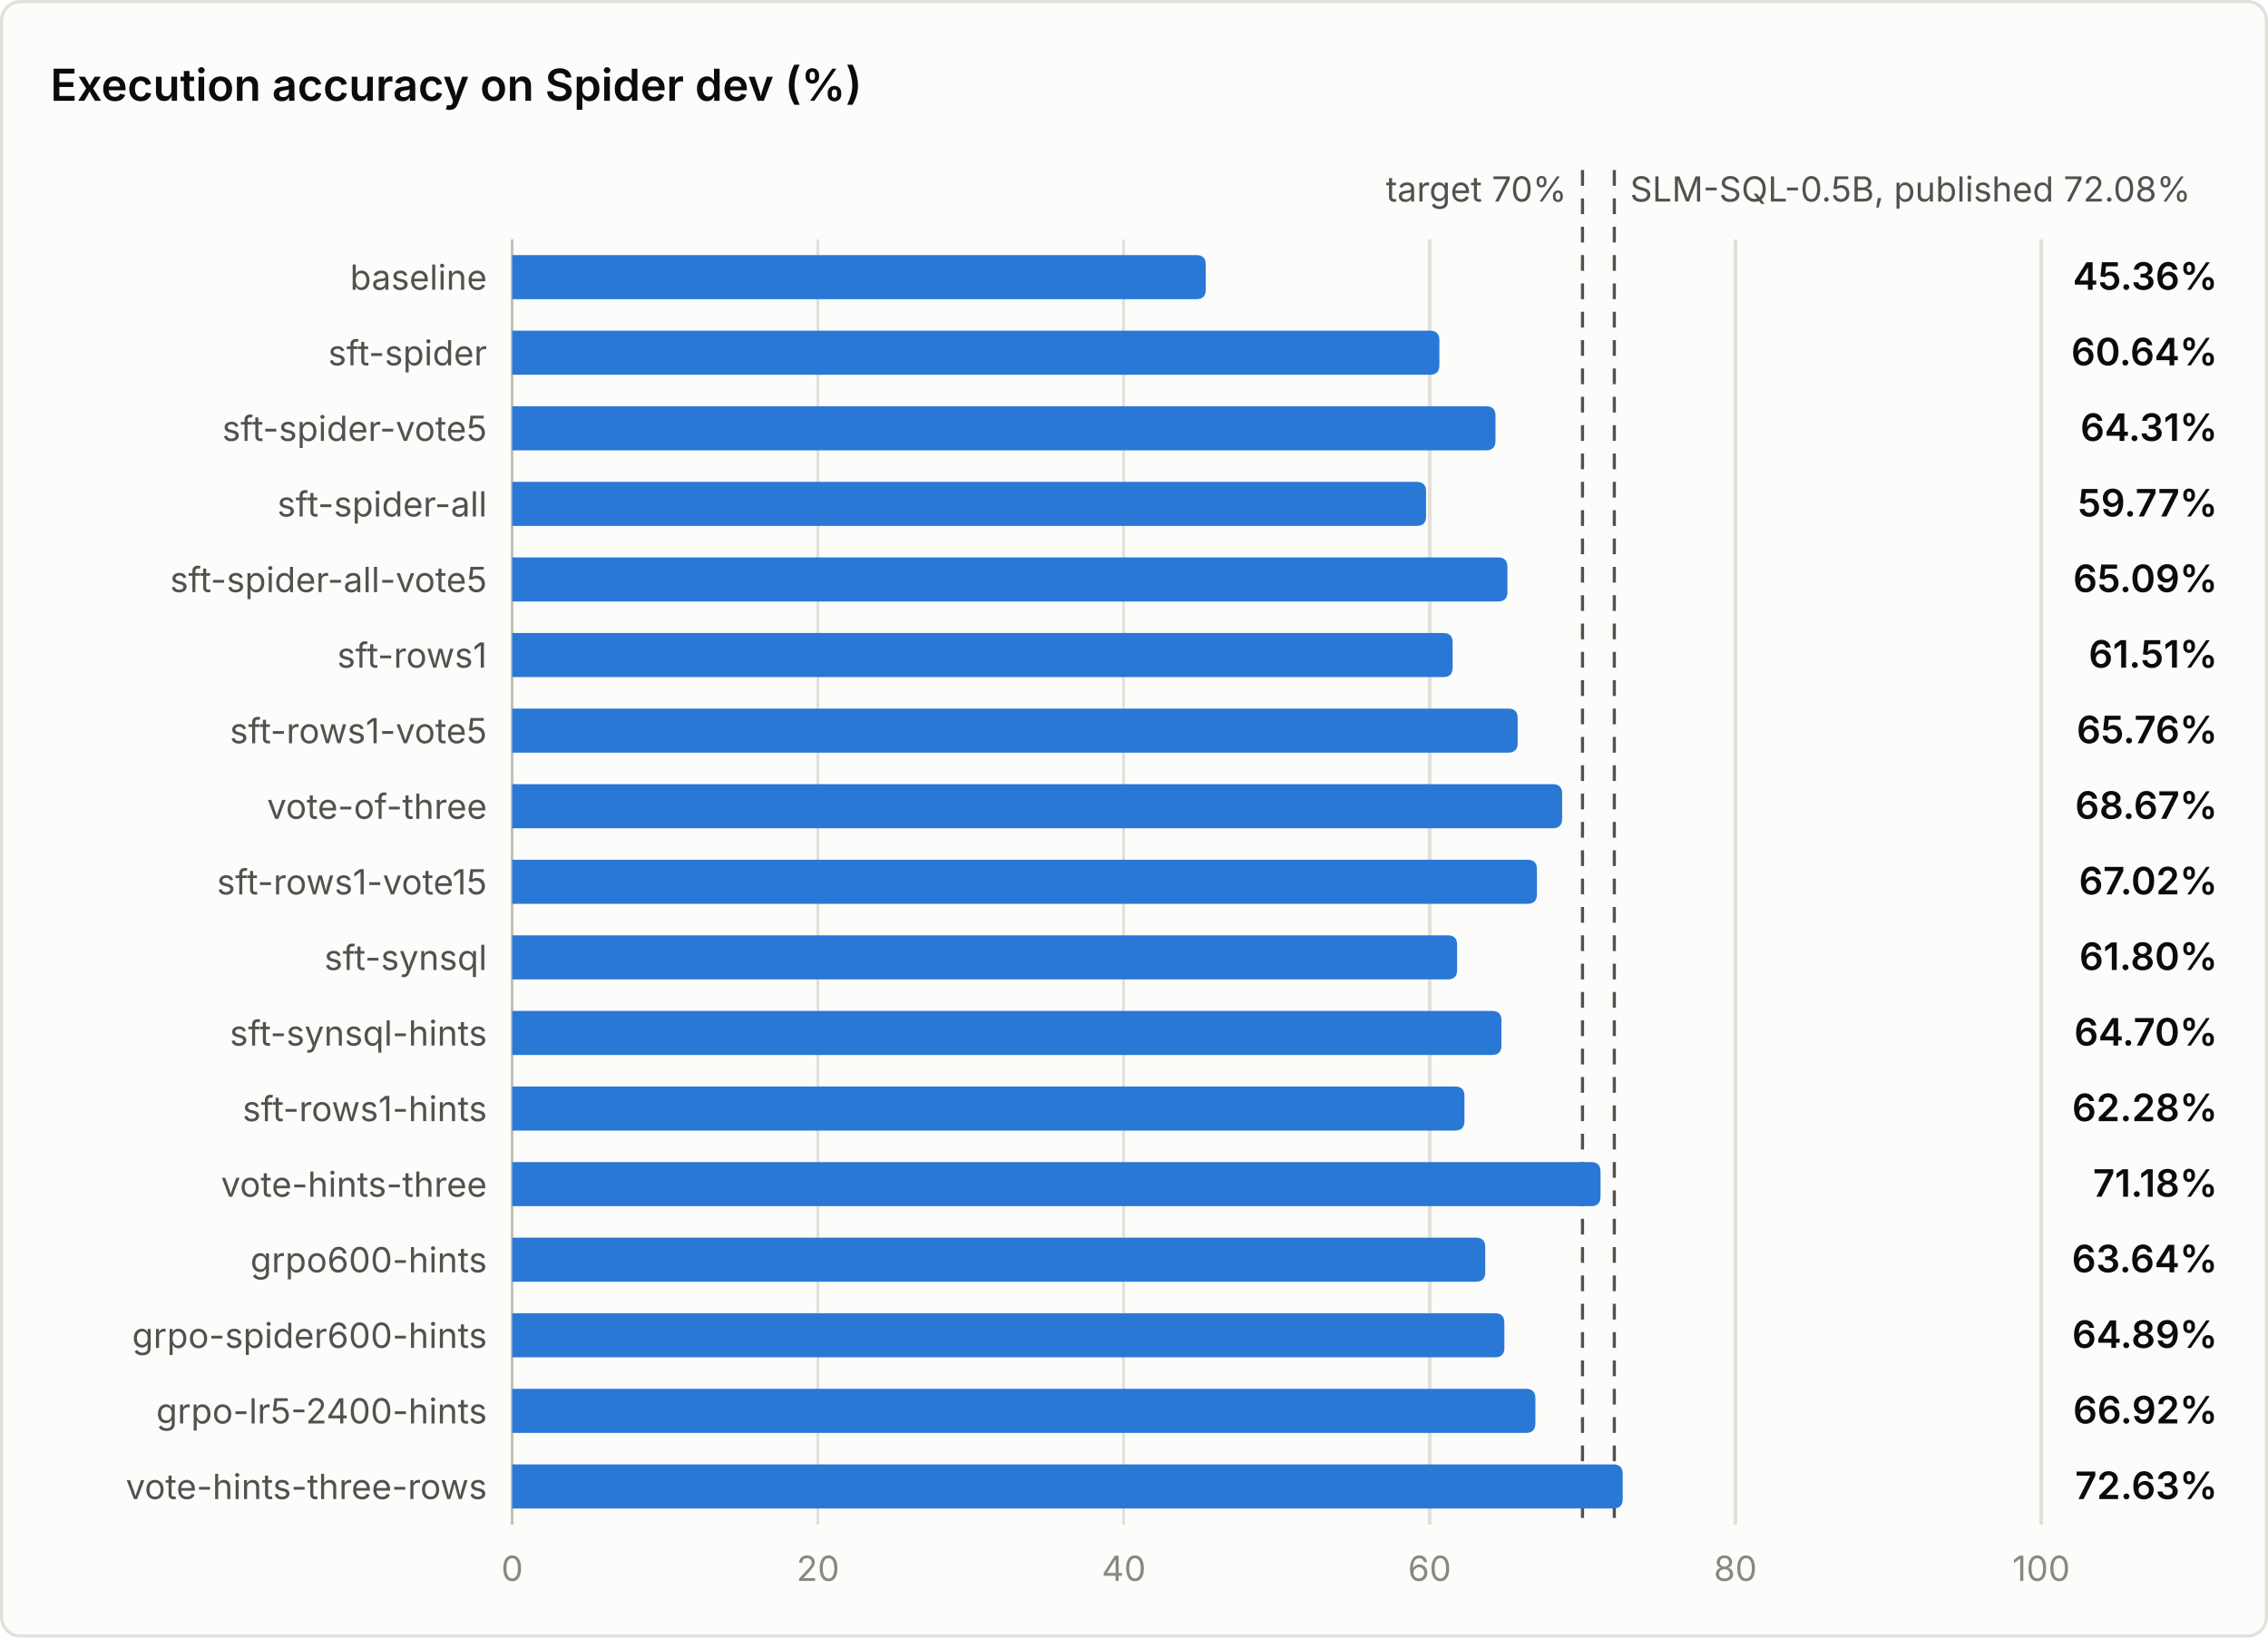
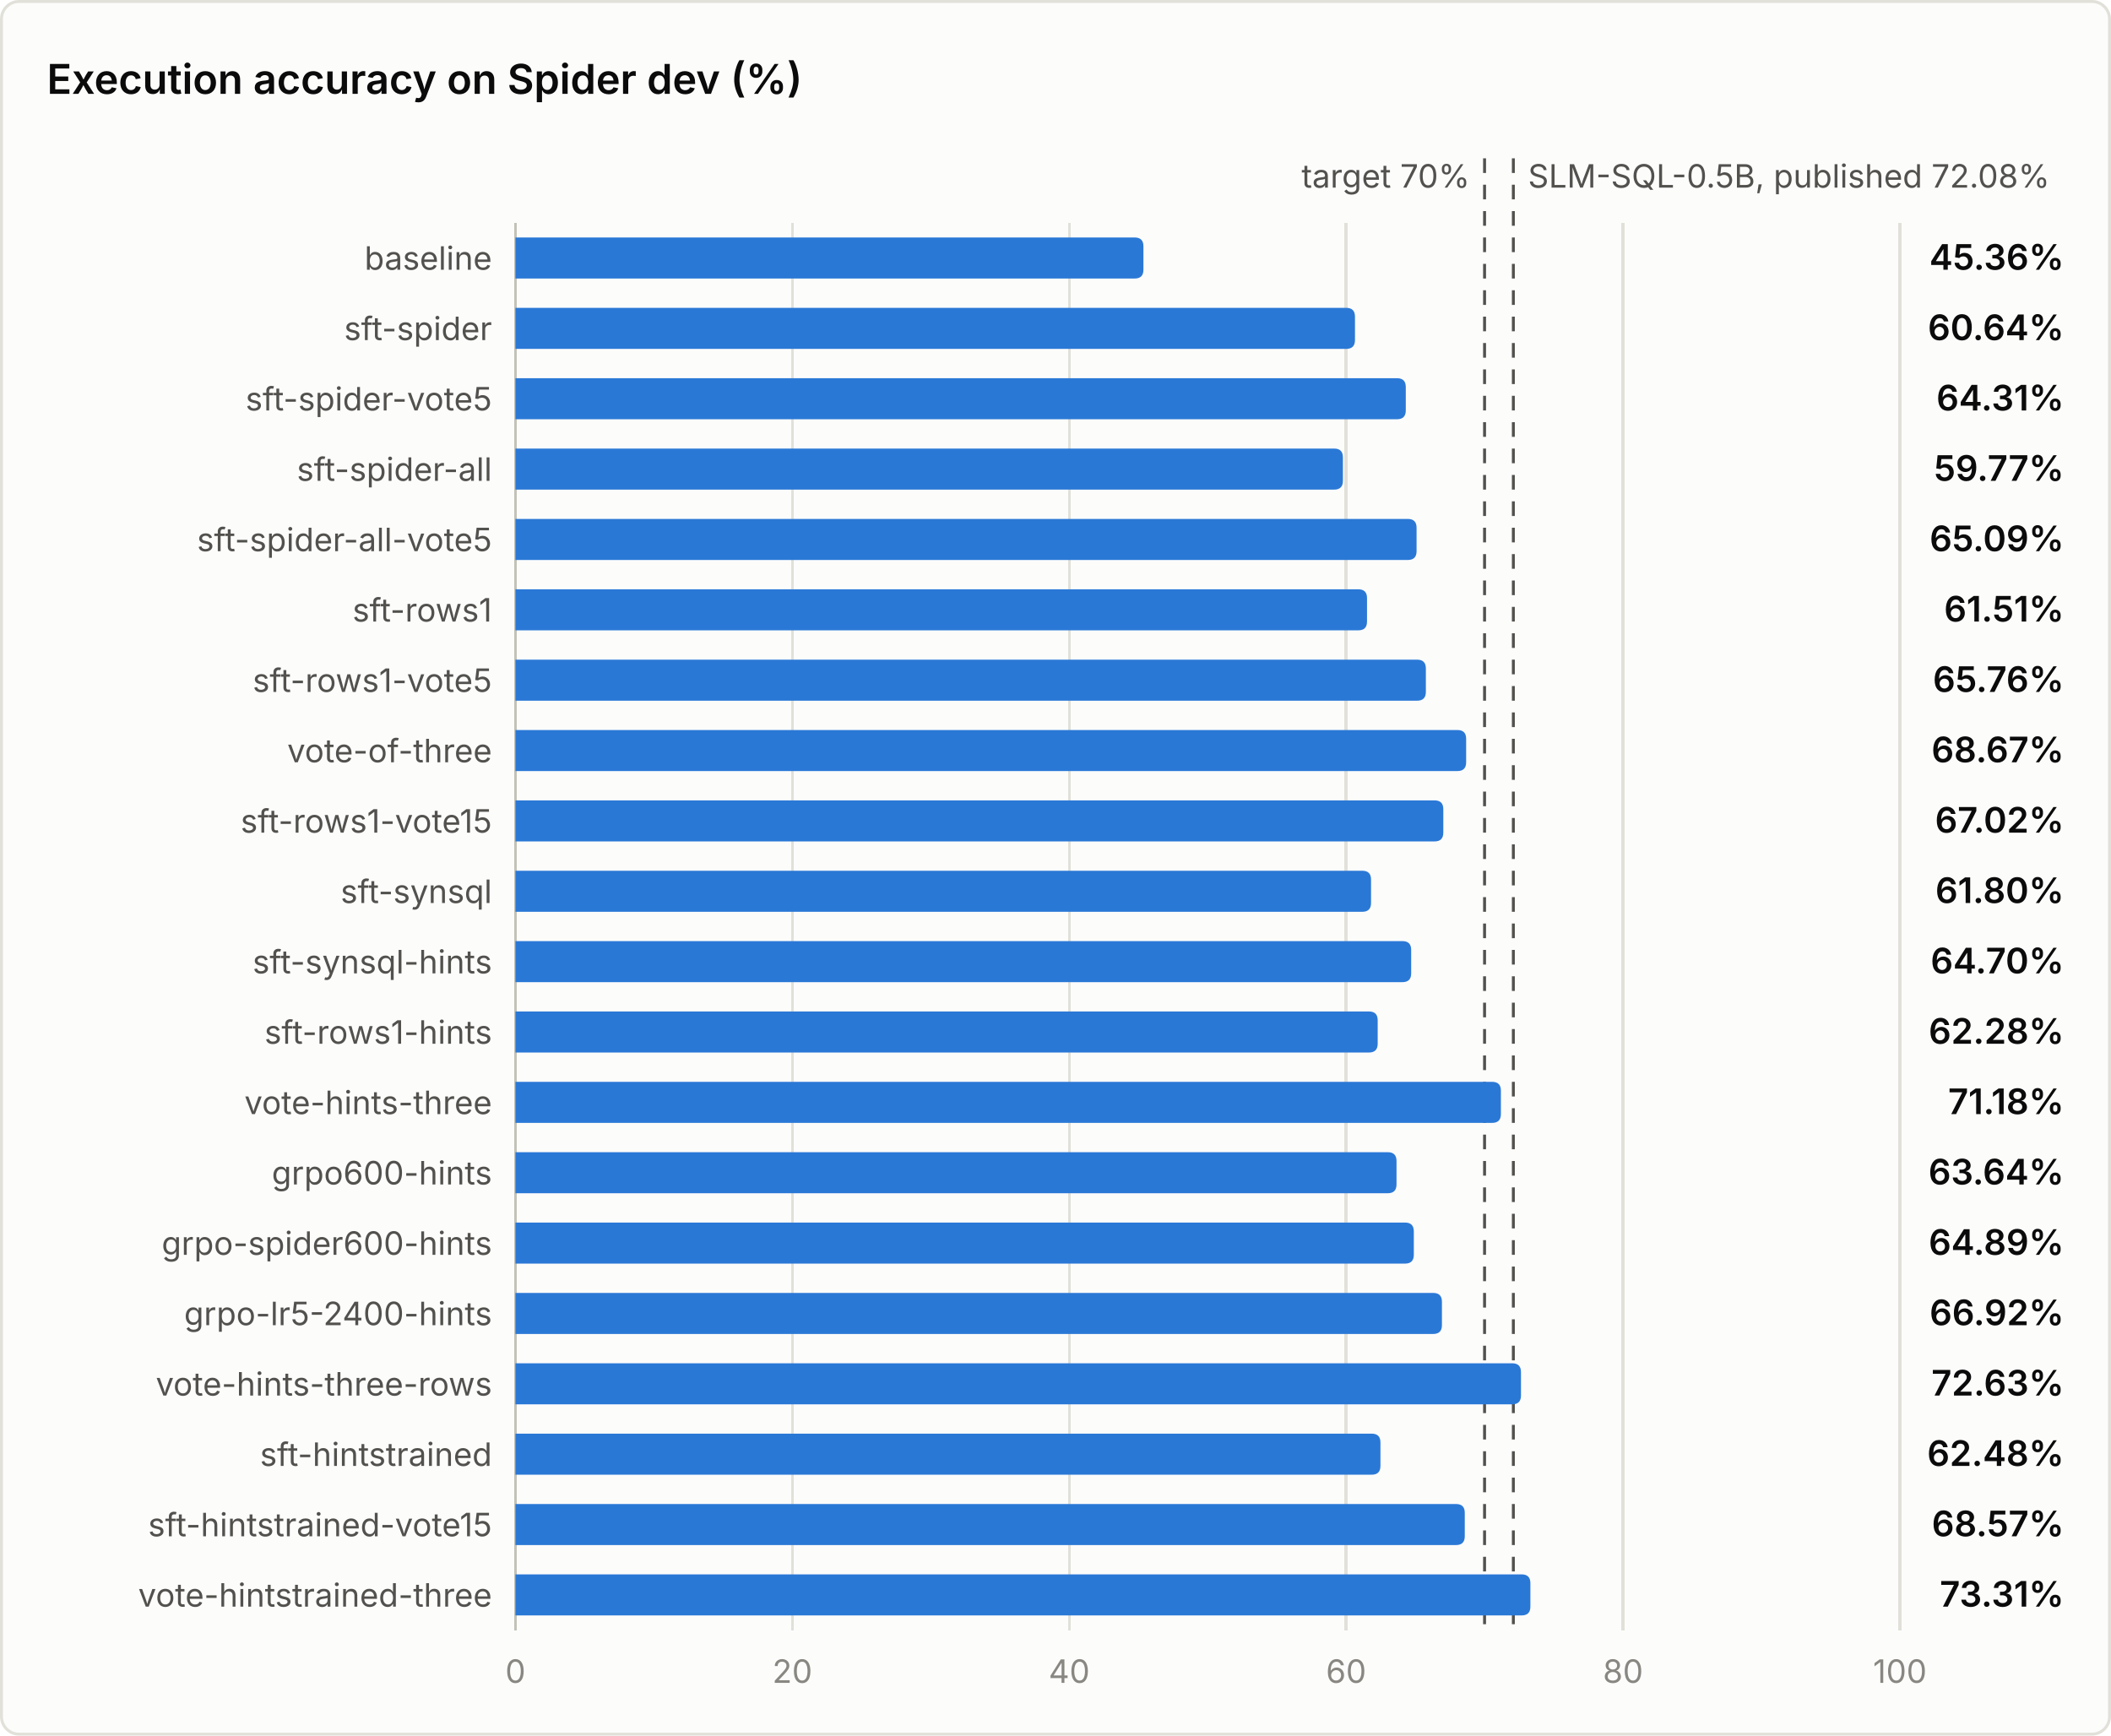
- <svg xmlns="http://www.w3.org/2000/svg" width="720" height="520" viewBox="0 0 720 520" role="img" aria-labelledby="chart-title chart-desc" font-family="system-ui, -apple-system, 'Segoe UI', sans-serif">
-   <rect x="0.5" y="0.5" width="719" height="519" rx="6" fill="#fcfcfb" stroke="#e1e0d9" />
+ <svg xmlns="http://www.w3.org/2000/svg" width="720" height="592" viewBox="0 0 720 592" role="img" aria-labelledby="chart-title chart-desc" font-family="system-ui, -apple-system, 'Segoe UI', sans-serif">
+   <rect x="0.5" y="0.5" width="719" height="591" rx="6" fill="#fcfcfb" stroke="#e1e0d9" />
  <text x="16" y="32" font-size="14" font-weight="600" fill="#0b0b0b">Execution accuracy on Spider dev (%)</text>
  <g font-size="11" fill="#898781" text-anchor="middle" shape-rendering="crispEdges">
-     <line x1="162.60" y1="76" x2="162.60" y2="484" stroke="#c3c2b7" />
-     <text x="162.60" y="502">0</text>
-     <line x1="259.68" y1="76" x2="259.68" y2="484" stroke="#e1e0d9" />
-     <text x="259.68" y="502">20</text>
-     <line x1="356.76" y1="76" x2="356.76" y2="484" stroke="#e1e0d9" />
-     <text x="356.76" y="502">40</text>
-     <line x1="453.84" y1="76" x2="453.84" y2="484" stroke="#e1e0d9" />
-     <text x="453.84" y="502">60</text>
-     <line x1="550.92" y1="76" x2="550.92" y2="484" stroke="#e1e0d9" />
-     <text x="550.92" y="502">80</text>
-     <line x1="648.00" y1="76" x2="648.00" y2="484" stroke="#e1e0d9" />
-     <text x="648.00" y="502">100</text>
+     <line x1="175.80" y1="76" x2="175.80" y2="556" stroke="#c3c2b7" />
+     <text x="175.80" y="574">0</text>
+     <line x1="270.24" y1="76" x2="270.24" y2="556" stroke="#e1e0d9" />
+     <text x="270.24" y="574">20</text>
+     <line x1="364.68" y1="76" x2="364.68" y2="556" stroke="#e1e0d9" />
+     <text x="364.68" y="574">40</text>
+     <line x1="459.12" y1="76" x2="459.12" y2="556" stroke="#e1e0d9" />
+     <text x="459.12" y="574">60</text>
+     <line x1="553.56" y1="76" x2="553.56" y2="556" stroke="#e1e0d9" />
+     <text x="553.56" y="574">80</text>
+     <line x1="648.00" y1="76" x2="648.00" y2="556" stroke="#e1e0d9" />
+     <text x="648.00" y="574">100</text>
  </g>
  <g stroke="#52514e" stroke-dasharray="5 4">
-     <line x1="502.38" y1="54" x2="502.38" y2="484" />
-     <line x1="512.48" y1="54" x2="512.48" y2="484" />
+     <line x1="506.34" y1="54" x2="506.34" y2="556" />
+     <line x1="516.16" y1="54" x2="516.16" y2="556" />
  </g>
  <g font-size="11" fill="#52514e">
-     <text x="497.38" y="64" text-anchor="end">target 70%</text>
-     <text x="517.48" y="64" text-anchor="start">SLM-SQL-0.5B, published 72.08%</text>
+     <text x="501.34" y="64" text-anchor="end">target 70%</text>
+     <text x="521.16" y="64" text-anchor="start">SLM-SQL-0.5B, published 72.08%</text>
  </g>
  <g fill="#2a78d6">
-     <path d="M162.60 81.00 H379.78 Q382.78 81.00 382.78 84.00 V92.00 Q382.78 95.00 379.78 95.00 H162.60 Z" />
-     <path d="M162.60 105.00 H453.95 Q456.95 105.00 456.95 108.00 V116.00 Q456.95 119.00 453.95 119.00 H162.60 Z" />
-     <path d="M162.60 129.00 H471.76 Q474.76 129.00 474.76 132.00 V140.00 Q474.76 143.00 471.76 143.00 H162.60 Z" />
-     <path d="M162.60 153.00 H449.72 Q452.72 153.00 452.72 156.00 V164.00 Q452.72 167.00 449.72 167.00 H162.60 Z" />
-     <path d="M162.60 177.00 H475.55 Q478.55 177.00 478.55 180.00 V188.00 Q478.55 191.00 475.55 191.00 H162.60 Z" />
-     <path d="M162.60 201.00 H458.17 Q461.17 201.00 461.17 204.00 V212.00 Q461.17 215.00 458.17 215.00 H162.60 Z" />
-     <path d="M162.60 225.00 H478.80 Q481.80 225.00 481.80 228.00 V236.00 Q481.80 239.00 478.80 239.00 H162.60 Z" />
-     <path d="M162.60 249.00 H492.92 Q495.92 249.00 495.92 252.00 V260.00 Q495.92 263.00 492.92 263.00 H162.60 Z" />
-     <path d="M162.60 273.00 H484.92 Q487.92 273.00 487.92 276.00 V284.00 Q487.92 287.00 484.92 287.00 H162.60 Z" />
-     <path d="M162.60 297.00 H459.58 Q462.58 297.00 462.58 300.00 V308.00 Q462.58 311.00 459.58 311.00 H162.60 Z" />
-     <path d="M162.60 321.00 H473.65 Q476.65 321.00 476.65 324.00 V332.00 Q476.65 335.00 473.65 335.00 H162.60 Z" />
-     <path d="M162.60 345.00 H461.91 Q464.91 345.00 464.91 348.00 V356.00 Q464.91 359.00 461.91 359.00 H162.60 Z" />
-     <path d="M162.60 369.00 H505.11 Q508.11 369.00 508.11 372.00 V380.00 Q508.11 383.00 505.11 383.00 H162.60 Z" />
-     <path d="M162.60 393.00 H468.51 Q471.51 393.00 471.51 396.00 V404.00 Q471.51 407.00 468.51 407.00 H162.60 Z" />
-     <path d="M162.60 417.00 H474.58 Q477.58 417.00 477.58 420.00 V428.00 Q477.58 431.00 474.58 431.00 H162.60 Z" />
-     <path d="M162.60 441.00 H484.43 Q487.43 441.00 487.43 444.00 V452.00 Q487.43 455.00 484.43 455.00 H162.60 Z" />
-     <path d="M162.60 465.00 H512.15 Q515.15 465.00 515.15 468.00 V476.00 Q515.15 479.00 512.15 479.00 H162.60 Z" />
+     <path d="M175.80 81.00 H386.99 Q389.99 81.00 389.99 84.00 V92.00 Q389.99 95.00 386.99 95.00 H175.80 Z" />
+     <path d="M175.80 105.00 H459.14 Q462.14 105.00 462.14 108.00 V116.00 Q462.14 119.00 459.14 119.00 H175.80 Z" />
+     <path d="M175.80 129.00 H476.47 Q479.47 129.00 479.47 132.00 V140.00 Q479.47 143.00 476.47 143.00 H175.80 Z" />
+     <path d="M175.80 153.00 H455.03 Q458.03 153.00 458.03 156.00 V164.00 Q458.03 167.00 455.03 167.00 H175.80 Z" />
+     <path d="M175.80 177.00 H480.15 Q483.15 177.00 483.15 180.00 V188.00 Q483.15 191.00 480.15 191.00 H175.80 Z" />
+     <path d="M175.80 201.00 H463.25 Q466.25 201.00 466.25 204.00 V212.00 Q466.25 215.00 463.25 215.00 H175.80 Z" />
+     <path d="M175.80 225.00 H483.32 Q486.32 225.00 486.32 228.00 V236.00 Q486.32 239.00 483.32 239.00 H175.80 Z" />
+     <path d="M175.80 249.00 H497.06 Q500.06 249.00 500.06 252.00 V260.00 Q500.06 263.00 497.06 263.00 H175.80 Z" />
+     <path d="M175.80 273.00 H489.27 Q492.27 273.00 492.27 276.00 V284.00 Q492.27 287.00 489.27 287.00 H175.80 Z" />
+     <path d="M175.80 297.00 H464.62 Q467.62 297.00 467.62 300.00 V308.00 Q467.62 311.00 464.62 311.00 H175.80 Z" />
+     <path d="M175.80 321.00 H478.31 Q481.31 321.00 481.31 324.00 V332.00 Q481.31 335.00 478.31 335.00 H175.80 Z" />
+     <path d="M175.80 345.00 H466.89 Q469.89 345.00 469.89 348.00 V356.00 Q469.89 359.00 466.89 359.00 H175.80 Z" />
+     <path d="M175.80 369.00 H508.91 Q511.91 369.00 511.91 372.00 V380.00 Q511.91 383.00 508.91 383.00 H175.80 Z" />
+     <path d="M175.80 393.00 H473.31 Q476.31 393.00 476.31 396.00 V404.00 Q476.31 407.00 473.31 407.00 H175.80 Z" />
+     <path d="M175.80 417.00 H479.21 Q482.21 417.00 482.21 420.00 V428.00 Q482.21 431.00 479.21 431.00 H175.80 Z" />
+     <path d="M175.80 441.00 H488.80 Q491.80 441.00 491.80 444.00 V452.00 Q491.80 455.00 488.80 455.00 H175.80 Z" />
+     <path d="M175.80 465.00 H515.76 Q518.76 465.00 518.76 468.00 V476.00 Q518.76 479.00 515.76 479.00 H175.80 Z" />
+     <path d="M175.80 489.00 H467.83 Q470.83 489.00 470.83 492.00 V500.00 Q470.83 503.00 467.83 503.00 H175.80 Z" />
+     <path d="M175.80 513.00 H496.59 Q499.59 513.00 499.59 516.00 V524.00 Q499.59 527.00 496.59 527.00 H175.80 Z" />
+     <path d="M175.80 537.00 H518.97 Q521.97 537.00 521.97 540.00 V548.00 Q521.97 551.00 518.97 551.00 H175.80 Z" />
  </g>
  <g font-size="11" fill="#52514e" text-anchor="end">
-     <text x="154.60" y="92.00">baseline</text>
-     <text x="154.60" y="116.00">sft-spider</text>
-     <text x="154.60" y="140.00">sft-spider-vote5</text>
-     <text x="154.60" y="164.00">sft-spider-all</text>
-     <text x="154.60" y="188.00">sft-spider-all-vote5</text>
-     <text x="154.60" y="212.00">sft-rows1</text>
-     <text x="154.60" y="236.00">sft-rows1-vote5</text>
-     <text x="154.60" y="260.00">vote-of-three</text>
-     <text x="154.60" y="284.00">sft-rows1-vote15</text>
-     <text x="154.60" y="308.00">sft-synsql</text>
-     <text x="154.60" y="332.00">sft-synsql-hints</text>
-     <text x="154.60" y="356.00">sft-rows1-hints</text>
-     <text x="154.60" y="380.00">vote-hints-three</text>
-     <text x="154.60" y="404.00">grpo600-hints</text>
-     <text x="154.60" y="428.00">grpo-spider600-hints</text>
-     <text x="154.60" y="452.00">grpo-lr5-2400-hints</text>
-     <text x="154.60" y="476.00">vote-hints-three-rows</text>
+     <text x="167.80" y="92.00">baseline</text>
+     <text x="167.80" y="116.00">sft-spider</text>
+     <text x="167.80" y="140.00">sft-spider-vote5</text>
+     <text x="167.80" y="164.00">sft-spider-all</text>
+     <text x="167.80" y="188.00">sft-spider-all-vote5</text>
+     <text x="167.80" y="212.00">sft-rows1</text>
+     <text x="167.80" y="236.00">sft-rows1-vote5</text>
+     <text x="167.80" y="260.00">vote-of-three</text>
+     <text x="167.80" y="284.00">sft-rows1-vote15</text>
+     <text x="167.80" y="308.00">sft-synsql</text>
+     <text x="167.80" y="332.00">sft-synsql-hints</text>
+     <text x="167.80" y="356.00">sft-rows1-hints</text>
+     <text x="167.80" y="380.00">vote-hints-three</text>
+     <text x="167.80" y="404.00">grpo600-hints</text>
+     <text x="167.80" y="428.00">grpo-spider600-hints</text>
+     <text x="167.80" y="452.00">grpo-lr5-2400-hints</text>
+     <text x="167.80" y="476.00">vote-hints-three-rows</text>
+     <text x="167.80" y="500.00">sft-hintstrained</text>
+     <text x="167.80" y="524.00">sft-hintstrained-vote15</text>
+     <text x="167.80" y="548.00">vote-hintstrained-three</text>
  </g>
  <g font-size="12" font-weight="600" fill="#0b0b0b" text-anchor="end">
    <text x="704" y="92.00">45.36%</text>
    <text x="704" y="116.00">60.64%</text>
    <text x="704" y="140.00">64.31%</text>
    <text x="704" y="164.00">59.77%</text>
    <text x="704" y="188.00">65.09%</text>
    <text x="704" y="212.00">61.51%</text>
    <text x="704" y="236.00">65.76%</text>
    <text x="704" y="260.00">68.67%</text>
    <text x="704" y="284.00">67.02%</text>
    <text x="704" y="308.00">61.80%</text>
    <text x="704" y="332.00">64.70%</text>
    <text x="704" y="356.00">62.28%</text>
    <text x="704" y="380.00">71.18%</text>
    <text x="704" y="404.00">63.64%</text>
    <text x="704" y="428.00">64.89%</text>
    <text x="704" y="452.00">66.92%</text>
    <text x="704" y="476.00">72.63%</text>
+     <text x="704" y="500.00">62.48%</text>
+     <text x="704" y="524.00">68.57%</text>
+     <text x="704" y="548.00">73.31%</text>
  </g>
</svg>
